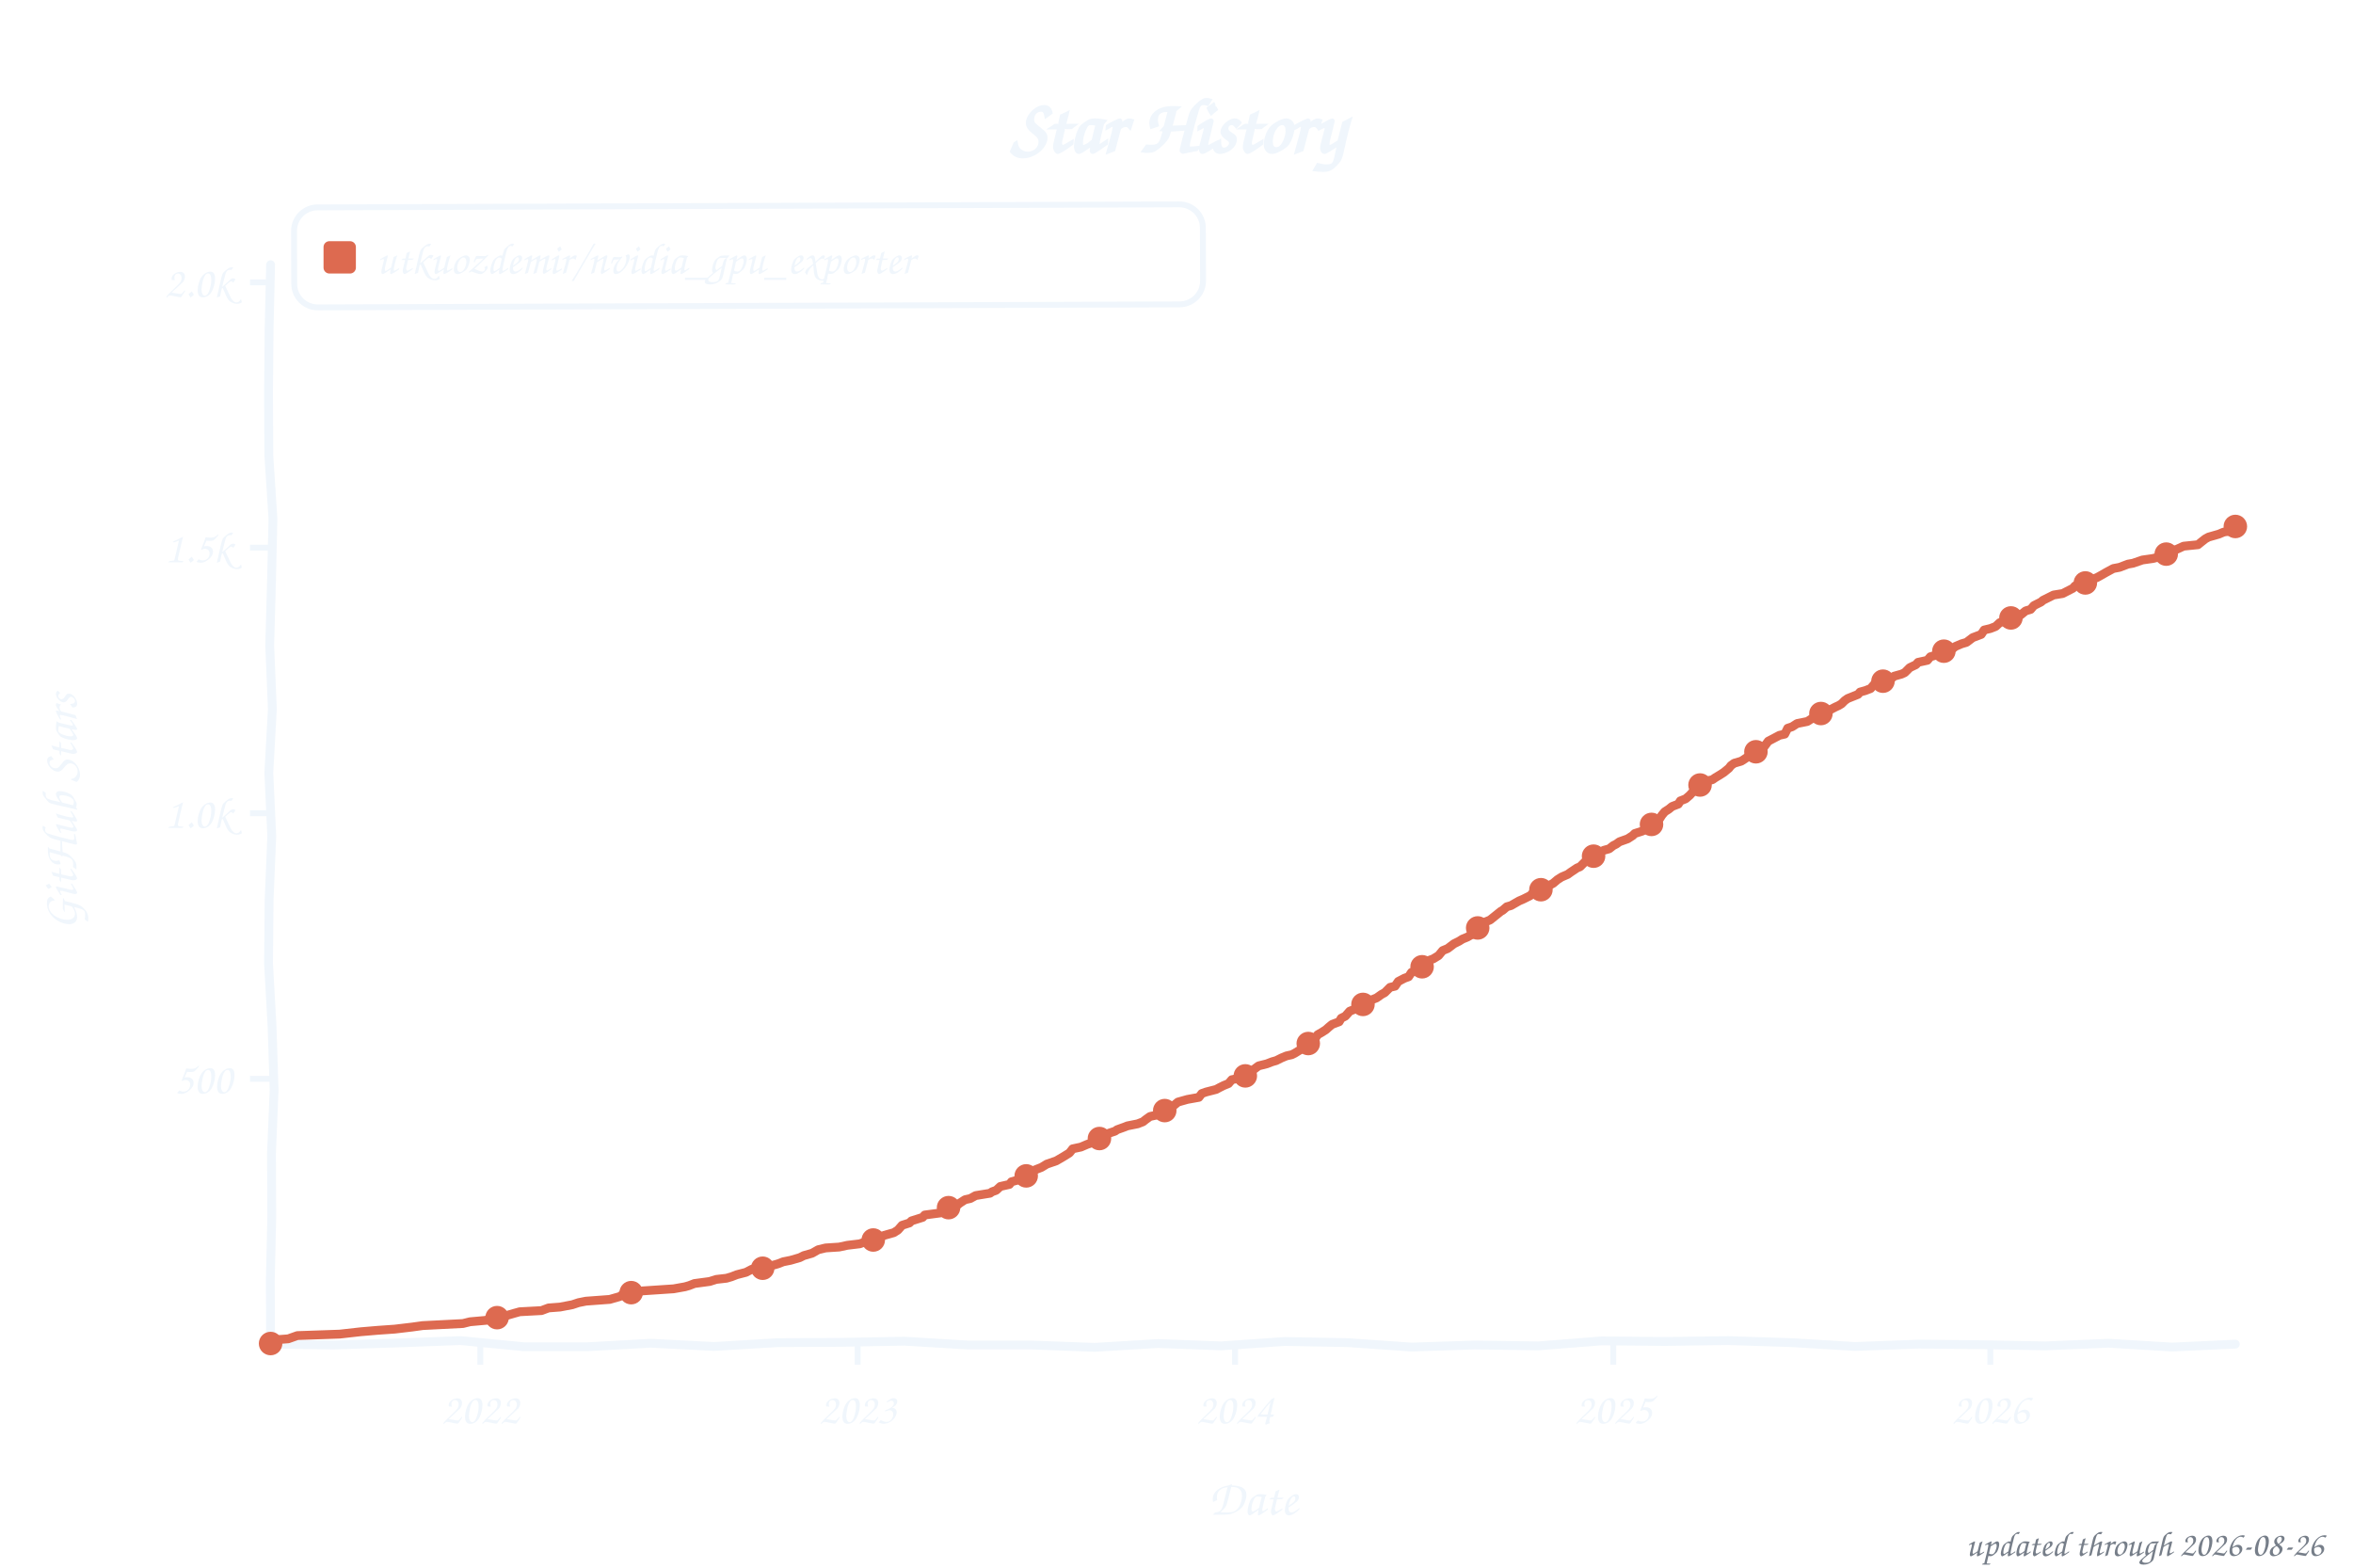
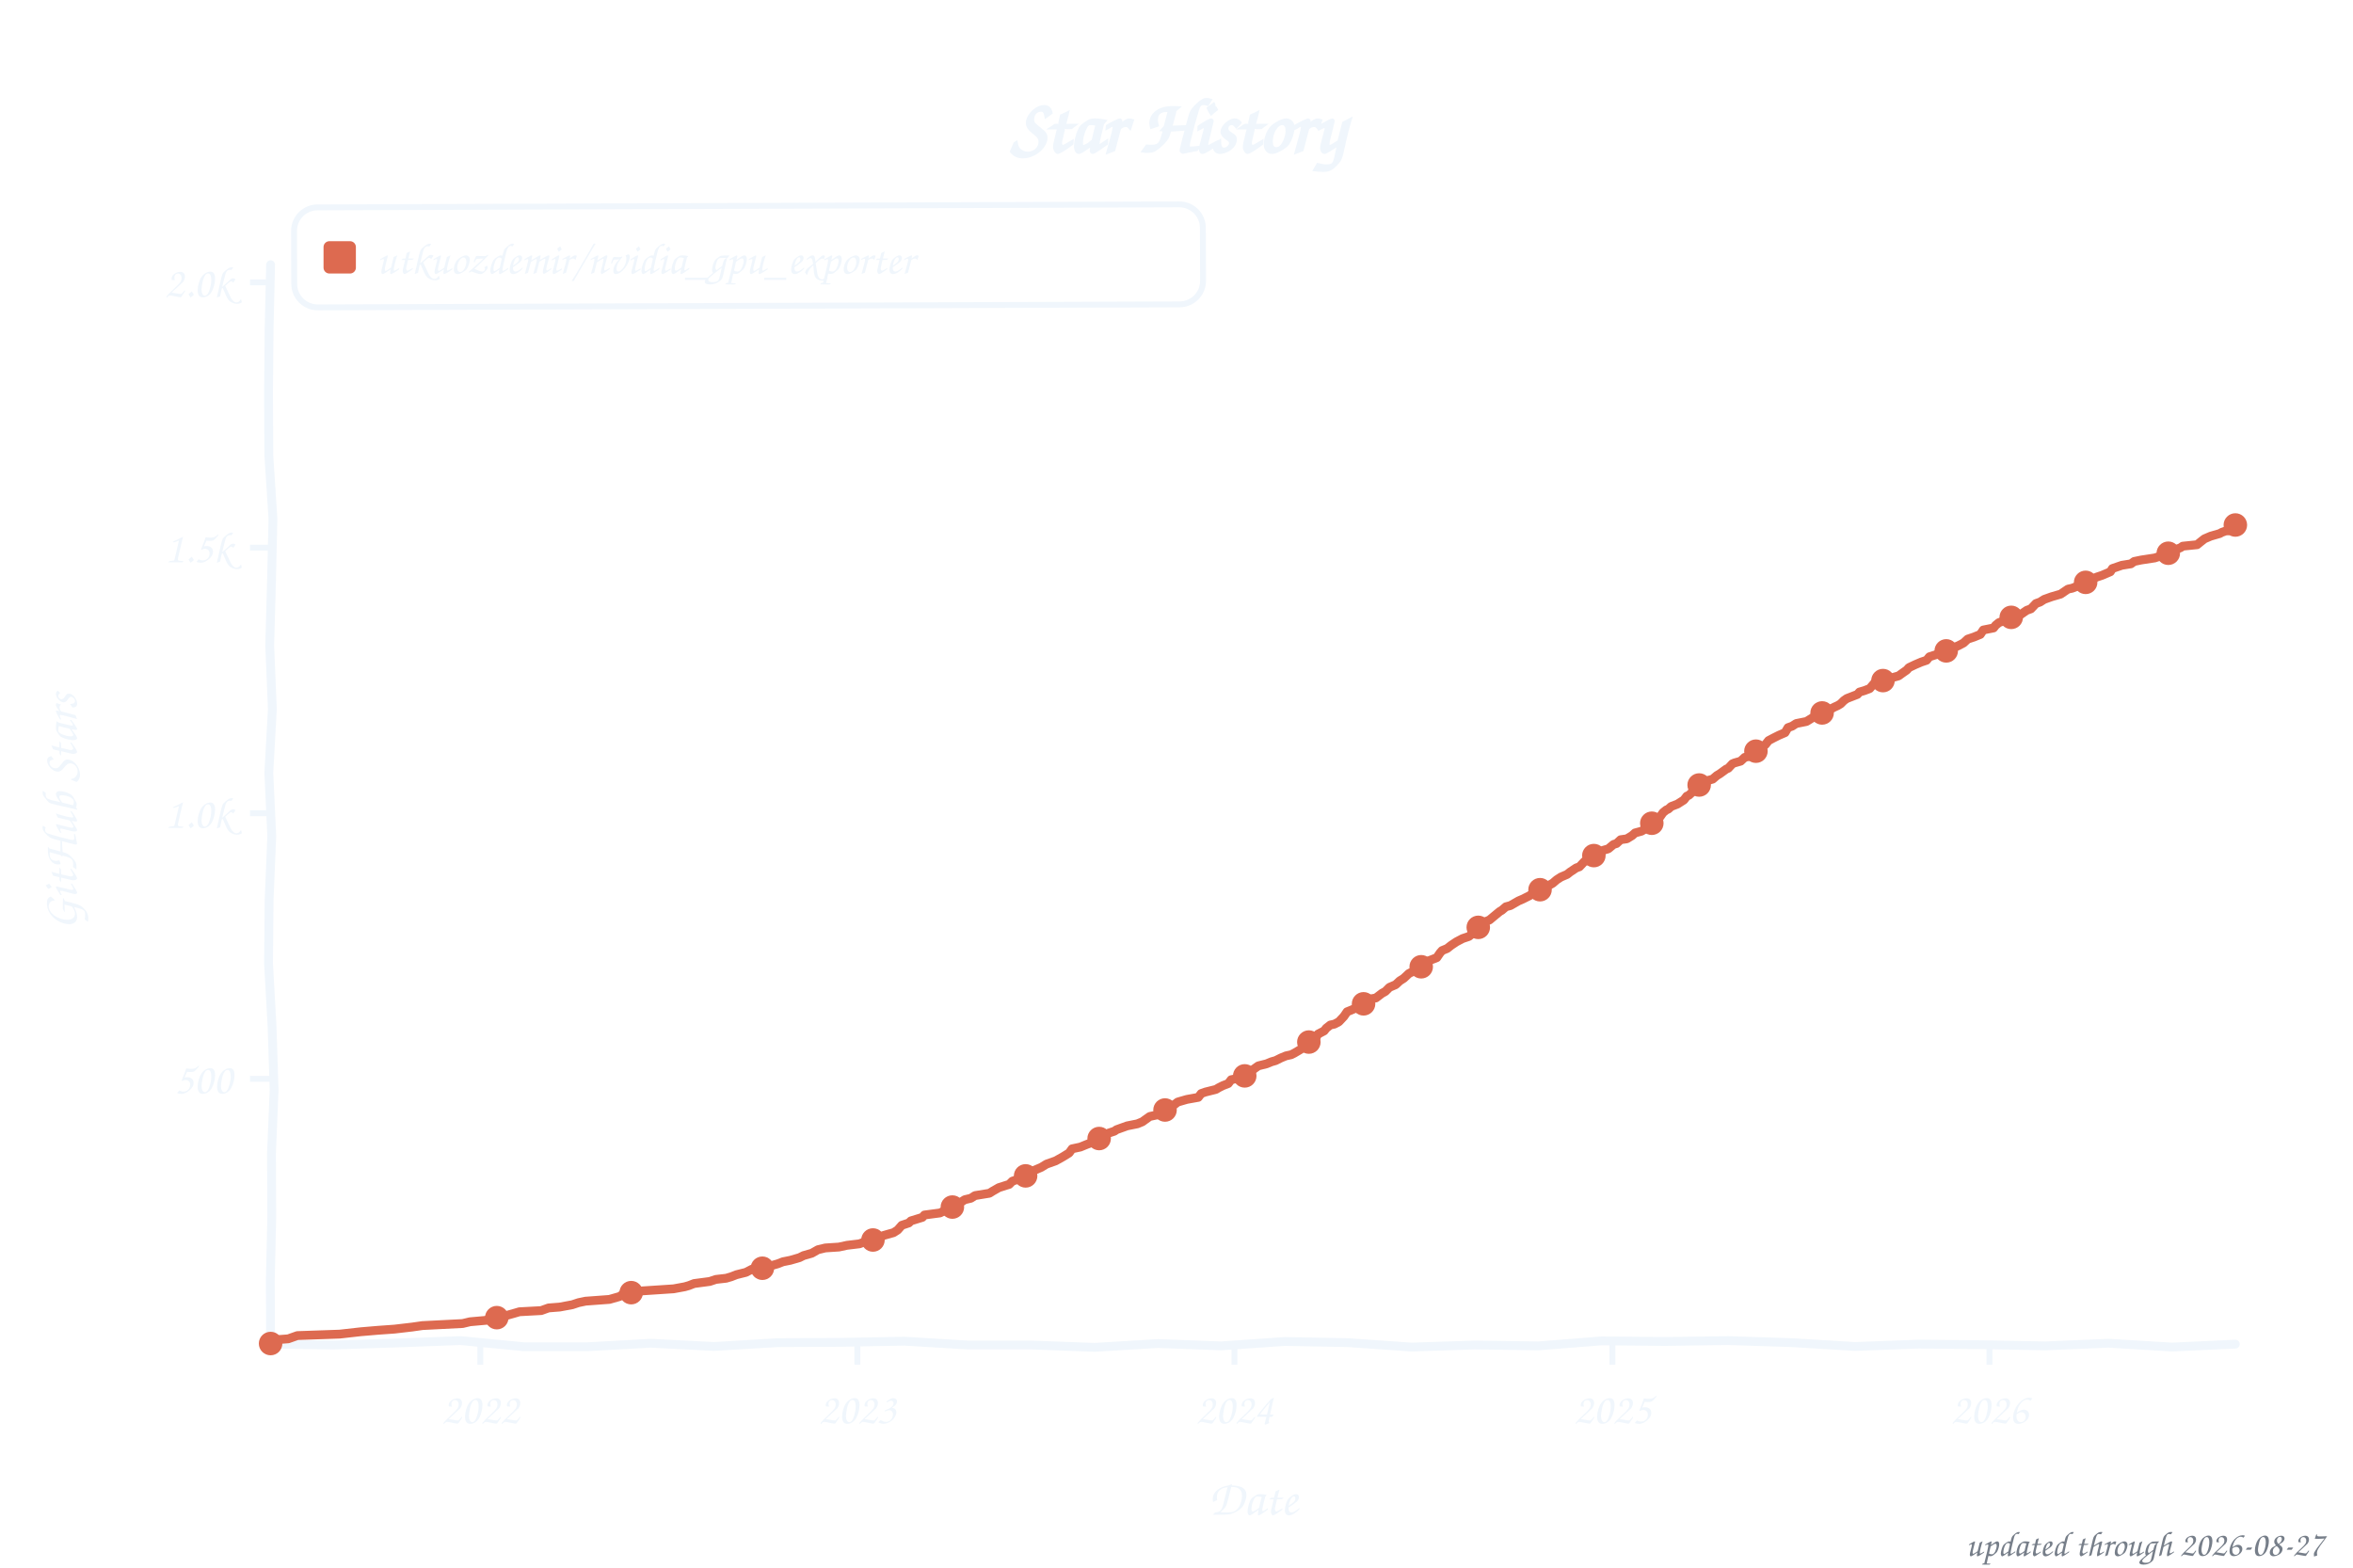
<svg xmlns="http://www.w3.org/2000/svg" width="800" height="533" viewBox="0 0 800 533" role="img" aria-label="Star history of utkuozdemir/nvidia_gpu_exporter">
  <style>text{font-family:"Comic Sans MS","Chalkboard SE","Comic Neue","Marker Felt",cursive}</style>
  <text x="400" y="52" font-size="26" font-weight="bold" text-anchor="middle" fill="#f0f6fc">Star History</text>
  <rect x="100" y="70" width="309" height="34" rx="8" fill="none" stroke="#f0f6fc" stroke-width="2" transform="rotate(-0.20 254 87)" />
  <rect x="110" y="82" width="11" height="11" rx="2" fill="#dd6a50" />
  <text x="128" y="93" font-size="15" fill="#f0f6fc" textLength="270" lengthAdjust="spacingAndGlyphs">utkuozdemir/nvidia_gpu_exporter</text>
  <line x1="85" y1="366.8" x2="92" y2="366.8" stroke="#f0f6fc" stroke-width="2" />
  <text x="79" y="371.8" font-size="15" text-anchor="end" fill="#f0f6fc">500</text>
  <line x1="85" y1="276.5" x2="92" y2="276.5" stroke="#f0f6fc" stroke-width="2" />
  <text x="79" y="281.5" font-size="15" text-anchor="end" fill="#f0f6fc">1.0k</text>
  <line x1="85" y1="186.2" x2="92" y2="186.2" stroke="#f0f6fc" stroke-width="2" />
  <text x="79" y="191.2" font-size="15" text-anchor="end" fill="#f0f6fc">1.5k</text>
  <line x1="85" y1="96.0" x2="92" y2="96.0" stroke="#f0f6fc" stroke-width="2" />
  <text x="79" y="101.0" font-size="15" text-anchor="end" fill="#f0f6fc">2.0k</text>
  <line x1="163.3" y1="457" x2="163.3" y2="464" stroke="#f0f6fc" stroke-width="2" />
  <text x="163.3" y="484" font-size="15" text-anchor="middle" fill="#f0f6fc">2022</text>
-   <line x1="291.6" y1="457" x2="291.6" y2="464" stroke="#f0f6fc" stroke-width="2" />
-   <text x="291.6" y="484" font-size="15" text-anchor="middle" fill="#f0f6fc">2023</text>
-   <line x1="419.9" y1="457" x2="419.9" y2="464" stroke="#f0f6fc" stroke-width="2" />
-   <text x="419.9" y="484" font-size="15" text-anchor="middle" fill="#f0f6fc">2024</text>
-   <line x1="548.5" y1="457" x2="548.5" y2="464" stroke="#f0f6fc" stroke-width="2" />
-   <text x="548.5" y="484" font-size="15" text-anchor="middle" fill="#f0f6fc">2025</text>
-   <line x1="676.7" y1="457" x2="676.7" y2="464" stroke="#f0f6fc" stroke-width="2" />
-   <text x="676.7" y="484" font-size="15" text-anchor="middle" fill="#f0f6fc">2026</text>
+   <line x1="291.5" y1="457" x2="291.5" y2="464" stroke="#f0f6fc" stroke-width="2" />
+   <text x="291.5" y="484" font-size="15" text-anchor="middle" fill="#f0f6fc">2023</text>
+   <line x1="419.7" y1="457" x2="419.7" y2="464" stroke="#f0f6fc" stroke-width="2" />
+   <text x="419.7" y="484" font-size="15" text-anchor="middle" fill="#f0f6fc">2024</text>
+   <line x1="548.2" y1="457" x2="548.2" y2="464" stroke="#f0f6fc" stroke-width="2" />
+   <text x="548.2" y="484" font-size="15" text-anchor="middle" fill="#f0f6fc">2025</text>
+   <line x1="676.4" y1="457" x2="676.4" y2="464" stroke="#f0f6fc" stroke-width="2" />
+   <text x="676.4" y="484" font-size="15" text-anchor="middle" fill="#f0f6fc">2026</text>
  <text x="426" y="515" font-size="17" text-anchor="middle" fill="#f0f6fc">Date</text>
  <text x="26" y="276" font-size="17" text-anchor="middle" fill="#f0f6fc" transform="rotate(-90 26 276)">GitHub Stars</text>
  <path d="M 92.0,90.0 L 91.5,111.6 L 91.3,133.2 L 91.4,154.8 L 92.8,176.4 L 92.3,197.9 L 91.7,219.5 L 92.6,241.1 L 91.4,262.7 L 92.4,284.3 L 91.5,305.9 L 91.3,327.5 L 92.5,349.1 L 93.2,370.6 L 92.3,392.2 L 92.4,413.8 L 91.9,435.4 L 92.0,457.0 L 113.5,457.3 L 135.1,456.6 L 156.6,455.8 L 178.2,457.9 L 199.7,457.9 L 221.3,456.7 L 242.8,457.8 L 264.4,456.5 L 285.9,456.4 L 307.5,456.0 L 329.0,457.3 L 350.6,457.3 L 372.1,458.1 L 393.7,456.8 L 415.2,457.6 L 436.8,456.1 L 458.3,456.5 L 479.9,458.0 L 501.4,457.3 L 523.0,457.6 L 544.5,455.9 L 566.1,456.1 L 587.6,455.8 L 609.2,456.5 L 630.7,457.8 L 652.3,457.0 L 673.8,457.2 L 695.4,457.6 L 716.9,456.7 L 738.5,458.0 L 760.0,457.0" fill="none" stroke="#f0f6fc" stroke-width="3" stroke-linecap="round" stroke-linejoin="round" />
-   <path d="M 92.0,456.8 L 92.7,455.6 L 98.0,455.2 L 101.1,454.1 L 115.5,453.6 L 122.6,452.8 L 128.5,452.3 L 134.2,451.9 L 140.1,451.2 L 143.7,450.7 L 157.4,450.0 L 159.8,449.4 L 165.4,448.9 L 166.5,448.2 L 171.1,447.6 L 174.9,446.5 L 176.7,446.0 L 184.1,445.6 L 186.5,444.7 L 190.4,444.4 L 194.6,443.6 L 196.7,442.9 L 199.2,442.4 L 207.3,441.8 L 210.8,440.8 L 211.8,440.0 L 216.4,439.3 L 218.5,438.9 L 229.0,438.2 L 232.9,437.5 L 234.3,437.1 L 236.1,436.4 L 241.3,435.7 L 243.5,435.0 L 247.0,434.6 L 248.7,434.1 L 250.5,433.4 L 253.6,432.6 L 255.7,431.5 L 259.3,431.2 L 264.5,429.7 L 266.3,429.0 L 268.8,428.5 L 271.9,427.6 L 273.3,426.9 L 276.1,426.1 L 278.2,424.9 L 280.7,424.3 L 285.3,424.0 L 288.1,423.4 L 292.3,422.9 L 294.8,422.0 L 297.6,421.3 L 299.0,420.7 L 300.7,420.0 L 303.9,419.1 L 305.3,418.2 L 306.7,416.6 L 309.2,415.8 L 309.9,415.1 L 313.7,413.9 L 314.4,413.1 L 319.7,412.4 L 321.1,411.7 L 322.5,410.6 L 325.0,410.1 L 326.4,409.0 L 328.1,407.9 L 329.9,407.5 L 331.7,406.5 L 336.6,405.7 L 337.3,405.2 L 338.7,404.7 L 340.1,403.4 L 343.2,402.7 L 343.9,401.8 L 346.1,401.2 L 348.9,399.8 L 349.6,398.7 L 351.3,398.0 L 354.1,396.9 L 355.9,395.8 L 359.1,394.7 L 361.5,393.3 L 363.6,392.0 L 364.7,390.6 L 367.5,390.0 L 369.6,389.1 L 372.1,388.2 L 373.1,387.9 L 374.5,386.6 L 376.3,385.9 L 377.0,385.3 L 379.1,384.6 L 379.8,384.1 L 382.3,383.2 L 383.3,382.8 L 386.8,382.1 L 388.6,381.4 L 389.6,380.6 L 391.0,379.6 L 393.8,379.0 L 395.6,377.9 L 396.7,377.0 L 398.8,376.1 L 400.5,374.7 L 403.7,373.8 L 407.6,373.1 L 408.6,371.8 L 410.0,371.3 L 413.5,370.4 L 414.6,369.8 L 416.0,369.1 L 417.7,368.4 L 418.8,367.1 L 422.3,366.4 L 424.1,365.5 L 425.5,364.2 L 427.9,362.4 L 430.7,361.7 L 432.5,361.0 L 433.9,360.6 L 435.7,359.7 L 437.4,359.0 L 439.2,358.6 L 440.2,358.1 L 442.3,356.8 L 443.0,355.9 L 445.2,354.3 L 446.6,353.9 L 448.0,351.8 L 449.4,351.0 L 450.8,350.1 L 451.8,349.2 L 452.9,348.3 L 455.3,347.4 L 456.0,346.2 L 457.4,345.5 L 458.9,343.8 L 461.7,342.7 L 463.1,341.7 L 464.1,341.1 L 465.2,340.4 L 468.0,339.3 L 469.7,338.1 L 470.8,337.5 L 472.6,335.7 L 474.3,335.3 L 475.4,333.7 L 477.5,332.6 L 478.9,332.1 L 479.9,330.6 L 481.7,329.9 L 483.1,329.0 L 484.2,327.4 L 484.9,326.9 L 487.3,326.0 L 489.1,324.9 L 490.5,323.2 L 492.2,322.5 L 494.3,320.9 L 496.1,320.0 L 497.2,319.3 L 498.9,318.6 L 500.3,317.8 L 501.4,317.1 L 502.4,315.5 L 503.8,314.6 L 504.9,313.5 L 506.6,312.8 L 509.1,310.8 L 510.2,309.9 L 510.9,309.5 L 512.3,308.3 L 513.7,307.9 L 516.5,306.3 L 517.9,305.7 L 520.3,304.5 L 521.8,302.9 L 523.9,302.5 L 525.3,301.8 L 527.0,300.9 L 528.1,300.3 L 529.5,299.1 L 530.9,298.2 L 533.0,297.3 L 534.1,296.5 L 536.2,295.1 L 537.2,294.7 L 539.0,292.9 L 540.0,292.6 L 541.1,292.0 L 542.1,290.9 L 543.5,290.0 L 545.3,289.1 L 547.1,288.6 L 548.5,287.5 L 549.5,287.0 L 550.6,286.2 L 553.4,285.2 L 555.1,284.1 L 555.8,283.4 L 558.3,282.6 L 559.7,281.9 L 561.1,281.0 L 562.5,279.4 L 564.3,278.3 L 565.0,277.2 L 566.0,276.0 L 567.4,275.1 L 568.5,274.2 L 570.6,273.4 L 571.3,272.3 L 573.1,271.6 L 574.5,270.4 L 575.5,269.3 L 576.6,268.2 L 577.6,267.1 L 580.4,265.5 L 582.2,265.1 L 583.2,264.4 L 584.7,263.5 L 586.1,262.6 L 587.8,261.2 L 588.5,260.3 L 589.6,259.5 L 592.0,258.8 L 593.1,258.1 L 594.1,257.4 L 595.9,256.1 L 597.0,255.6 L 598.0,254.7 L 599.8,253.9 L 601.2,252.0 L 603.3,250.9 L 605.0,250.0 L 606.8,249.6 L 607.8,247.6 L 609.3,247.1 L 611.0,246.0 L 614.5,245.3 L 617.3,243.5 L 619.1,242.6 L 620.1,242.2 L 621.9,241.5 L 624.0,240.4 L 625.1,239.9 L 626.1,239.3 L 627.2,238.2 L 628.2,237.5 L 631.7,236.1 L 632.4,235.3 L 634.2,234.8 L 636.0,234.1 L 637.7,232.1 L 639.5,231.7 L 641.6,231.2 L 643.3,230.5 L 644.0,229.9 L 646.5,229.2 L 647.6,228.7 L 649.3,227.0 L 651.4,226.0 L 652.1,225.2 L 655.3,224.5 L 656.3,223.3 L 657.7,222.9 L 659.1,222.3 L 660.9,221.4 L 663.7,220.7 L 664.8,219.8 L 666.9,218.9 L 668.6,218.4 L 670.7,216.8 L 673.6,215.7 L 674.6,214.2 L 676.7,213.7 L 678.5,213.0 L 679.9,211.7 L 681.6,211.2 L 683.4,210.4 L 684.1,209.9 L 686.6,209.4 L 688.7,207.7 L 690.4,207.2 L 691.5,205.9 L 693.9,204.7 L 694.6,204.1 L 696.4,203.2 L 698.2,202.3 L 701.3,201.8 L 704.8,200.0 L 705.5,199.2 L 708.3,198.7 L 710.1,197.6 L 711.5,196.9 L 712.9,196.4 L 714.0,195.8 L 716.1,194.6 L 718.5,193.3 L 720.6,192.9 L 723.5,191.8 L 725.2,191.5 L 728.4,190.4 L 731.9,189.9 L 734.3,189.3 L 735.8,188.6 L 737.9,187.3 L 740.0,186.8 L 742.4,185.7 L 747.3,185.2 L 748.4,184.3 L 749.8,183.2 L 750.9,182.6 L 754.4,181.6 L 755.8,181.0 L 756.5,180.8 L 757.5,180.7 L 758.9,179.6 L 760.0,179.0" fill="none" stroke="#dd6a50" stroke-width="3" stroke-linecap="round" stroke-linejoin="round" />
+   <path d="M 92.0,456.8 L 92.7,455.6 L 98.0,455.2 L 101.1,454.1 L 115.5,453.6 L 122.6,452.8 L 128.5,452.3 L 134.1,451.9 L 140.1,451.2 L 143.6,450.7 L 157.3,450.0 L 159.8,449.4 L 165.4,448.9 L 166.5,448.2 L 171.0,447.6 L 174.9,446.5 L 176.6,446.0 L 184.0,445.6 L 186.5,444.7 L 190.3,444.4 L 194.6,443.6 L 196.7,442.9 L 199.1,442.4 L 207.2,441.8 L 210.7,440.8 L 211.8,440.0 L 216.3,439.3 L 218.4,438.9 L 229.0,438.2 L 232.8,437.5 L 234.2,437.1 L 236.0,436.4 L 241.3,435.7 L 243.4,435.0 L 246.9,434.6 L 248.6,434.1 L 250.4,433.4 L 253.6,432.6 L 255.7,431.5 L 259.2,431.2 L 264.4,429.7 L 266.2,429.0 L 268.7,428.5 L 271.8,427.6 L 273.2,426.9 L 276.0,426.1 L 278.1,424.9 L 280.6,424.3 L 285.2,424.0 L 288.0,423.4 L 292.2,422.9 L 294.6,422.0 L 297.5,421.3 L 298.9,420.7 L 300.6,420.0 L 303.8,419.1 L 305.2,418.2 L 306.6,416.6 L 309.0,415.8 L 309.7,415.1 L 313.6,413.9 L 314.3,413.1 L 319.6,412.4 L 321.0,411.7 L 322.4,410.6 L 324.9,410.1 L 326.3,409.0 L 328.0,407.9 L 330.1,407.4 L 331.5,406.5 L 336.4,405.7 L 337.5,405.0 L 339.6,403.8 L 342.1,403.0 L 343.1,402.7 L 344.2,401.6 L 346.3,400.9 L 348.7,399.8 L 350.1,398.5 L 351.9,397.8 L 354.0,396.9 L 355.8,395.8 L 358.9,394.7 L 361.4,393.3 L 363.5,392.0 L 364.5,390.6 L 367.3,390.0 L 369.5,389.1 L 371.9,388.2 L 373.0,387.9 L 374.4,386.6 L 376.1,385.9 L 376.8,385.3 L 378.9,384.6 L 379.6,384.1 L 382.1,383.2 L 383.2,382.8 L 386.7,382.1 L 388.4,381.4 L 389.5,380.6 L 390.9,379.6 L 393.7,379.0 L 395.4,377.9 L 396.5,377.0 L 398.6,376.1 L 400.4,374.7 L 403.5,373.8 L 407.4,373.1 L 408.4,371.8 L 409.8,371.3 L 413.4,370.4 L 414.4,369.8 L 415.8,369.1 L 417.6,368.4 L 418.6,367.1 L 422.1,366.4 L 423.9,365.5 L 425.3,364.2 L 427.8,362.4 L 430.6,361.7 L 432.3,361.0 L 433.7,360.6 L 435.5,359.7 L 437.2,359.0 L 439.0,358.6 L 440.0,358.1 L 442.2,356.8 L 442.9,355.9 L 445.0,354.3 L 447.1,353.4 L 448.1,351.6 L 450.2,350.5 L 450.9,349.6 L 452.3,348.5 L 453.7,348.2 L 455.2,347.4 L 456.9,345.6 L 458.0,344.0 L 459.0,343.6 L 461.8,342.4 L 462.9,341.7 L 463.9,341.1 L 465.7,339.7 L 467.8,339.3 L 469.9,337.7 L 471.0,337.1 L 472.4,335.7 L 474.5,334.8 L 475.9,333.5 L 477.3,332.6 L 479.0,331.0 L 480.4,330.3 L 481.8,329.6 L 482.9,329.0 L 483.9,327.4 L 485.7,326.7 L 488.5,325.6 L 489.6,324.0 L 490.3,323.2 L 492.0,322.5 L 493.4,321.4 L 495.2,320.2 L 497.3,319.1 L 499.4,318.4 L 500.5,317.5 L 501.2,317.1 L 502.2,315.5 L 503.6,314.6 L 504.7,313.5 L 506.4,312.8 L 508.2,311.3 L 509.9,309.9 L 510.6,309.5 L 512.0,308.3 L 513.5,307.9 L 516.3,306.3 L 517.7,305.7 L 520.1,304.5 L 521.2,303.6 L 523.6,302.5 L 525.0,301.8 L 526.8,300.9 L 527.9,300.3 L 529.3,299.1 L 530.7,298.2 L 532.8,297.3 L 533.8,296.5 L 535.9,295.1 L 537.0,294.7 L 538.7,292.9 L 539.8,292.6 L 540.8,292.0 L 542.6,290.4 L 544.4,289.9 L 545.1,289.1 L 546.8,288.6 L 548.6,287.1 L 549.6,286.8 L 551.0,285.5 L 553.1,285.2 L 554.9,284.1 L 555.9,283.2 L 558.1,282.6 L 559.8,281.6 L 561.6,279.9 L 563.0,279.2 L 564.0,278.3 L 565.4,276.3 L 566.5,275.4 L 567.2,275.1 L 568.2,274.2 L 570.3,273.4 L 572.5,272.0 L 573.5,270.7 L 574.2,270.4 L 575.6,269.1 L 577.0,267.8 L 577.7,266.9 L 580.2,265.5 L 582.3,264.9 L 583.7,263.7 L 584.7,263.1 L 586.9,261.5 L 587.6,261.2 L 589.0,259.7 L 589.7,259.4 L 591.8,258.8 L 593.2,257.5 L 594.6,257.2 L 595.6,256.1 L 597.4,255.2 L 598.1,254.5 L 600.2,253.2 L 601.3,251.8 L 603.0,250.9 L 604.8,250.0 L 606.9,249.1 L 607.9,247.4 L 609.3,246.9 L 610.7,246.0 L 614.2,245.3 L 617.1,243.5 L 618.8,242.6 L 619.9,242.2 L 621.6,241.5 L 623.7,240.4 L 624.8,239.9 L 625.8,239.3 L 626.9,238.2 L 627.9,237.5 L 631.5,236.1 L 632.2,235.3 L 633.9,234.8 L 635.7,234.1 L 637.4,232.1 L 640.2,231.4 L 641.6,231.0 L 643.0,230.5 L 645.5,229.8 L 646.6,229.0 L 648.3,227.8 L 649.0,227.0 L 651.1,226.0 L 653.2,225.1 L 655.0,224.5 L 656.0,223.3 L 658.5,222.5 L 659.2,222.0 L 662.4,220.9 L 663.8,220.4 L 665.9,219.5 L 667.6,218.6 L 669.0,217.3 L 671.1,216.6 L 673.3,215.7 L 674.3,214.2 L 677.8,213.5 L 678.5,212.6 L 679.6,211.7 L 682.0,210.8 L 683.1,210.4 L 685.5,209.5 L 686.9,209.0 L 689.1,207.5 L 690.5,207.0 L 692.2,205.2 L 693.6,204.7 L 695.0,203.8 L 697.5,202.9 L 700.6,202.0 L 703.1,200.3 L 704.5,200.0 L 707.3,198.9 L 708.4,198.3 L 710.5,197.4 L 711.2,196.9 L 712.9,196.2 L 714.7,195.6 L 717.5,194.4 L 718.2,193.3 L 721.4,192.2 L 724.5,191.7 L 725.6,190.9 L 728.0,190.4 L 732.6,189.7 L 734.4,189.1 L 737.2,188.1 L 738.9,187.2 L 741.4,186.2 L 742.1,185.7 L 747.0,185.2 L 748.1,184.3 L 749.5,183.2 L 751.6,182.3 L 754.7,181.4 L 755.4,181.0 L 756.8,180.5 L 757.5,180.5 L 758.6,179.6 L 760.0,178.5" fill="none" stroke="#dd6a50" stroke-width="3" stroke-linecap="round" stroke-linejoin="round" />
  <circle cx="92.0" cy="456.8" r="4" fill="#dd6a50" />
-   <circle cx="169.0" cy="448.0" r="4" fill="#dd6a50" />
+   <circle cx="168.9" cy="448.0" r="4" fill="#dd6a50" />
  <circle cx="214.6" cy="439.5" r="4" fill="#dd6a50" />
-   <circle cx="259.3" cy="431.2" r="4" fill="#dd6a50" />
-   <circle cx="296.9" cy="421.6" r="4" fill="#dd6a50" />
-   <circle cx="322.5" cy="410.6" r="4" fill="#dd6a50" />
-   <circle cx="348.9" cy="399.8" r="4" fill="#dd6a50" />
-   <circle cx="373.8" cy="387.1" r="4" fill="#dd6a50" />
-   <circle cx="396.0" cy="377.6" r="4" fill="#dd6a50" />
-   <circle cx="423.4" cy="365.8" r="4" fill="#dd6a50" />
-   <circle cx="444.8" cy="354.8" r="4" fill="#dd6a50" />
-   <circle cx="463.4" cy="341.5" r="4" fill="#dd6a50" />
-   <circle cx="483.5" cy="328.7" r="4" fill="#dd6a50" />
-   <circle cx="502.4" cy="315.5" r="4" fill="#dd6a50" />
-   <circle cx="523.9" cy="302.5" r="4" fill="#dd6a50" />
-   <circle cx="541.8" cy="291.1" r="4" fill="#dd6a50" />
-   <circle cx="561.5" cy="280.3" r="4" fill="#dd6a50" />
-   <circle cx="578.0" cy="266.9" r="4" fill="#dd6a50" />
-   <circle cx="597.0" cy="255.6" r="4" fill="#dd6a50" />
-   <circle cx="619.1" cy="242.6" r="4" fill="#dd6a50" />
-   <circle cx="640.2" cy="231.6" r="4" fill="#dd6a50" />
-   <circle cx="660.9" cy="221.4" r="4" fill="#dd6a50" />
-   <circle cx="683.7" cy="210.1" r="4" fill="#dd6a50" />
-   <circle cx="709.0" cy="198.2" r="4" fill="#dd6a50" />
-   <circle cx="736.5" cy="188.4" r="4" fill="#dd6a50" />
-   <circle cx="760.0" cy="179.0" r="4" fill="#dd6a50" />
-   <text x="790" y="529" font-size="12" text-anchor="end" fill="#767e89">updated through 2026-08-26</text>
+   <circle cx="259.2" cy="431.2" r="4" fill="#dd6a50" />
+   <circle cx="296.8" cy="421.6" r="4" fill="#dd6a50" />
+   <circle cx="323.8" cy="410.4" r="4" fill="#dd6a50" />
+   <circle cx="348.7" cy="399.8" r="4" fill="#dd6a50" />
+   <circle cx="373.7" cy="387.1" r="4" fill="#dd6a50" />
+   <circle cx="396.1" cy="377.4" r="4" fill="#dd6a50" />
+   <circle cx="423.2" cy="365.8" r="4" fill="#dd6a50" />
+   <circle cx="445.0" cy="354.3" r="4" fill="#dd6a50" />
+   <circle cx="463.6" cy="341.3" r="4" fill="#dd6a50" />
+   <circle cx="483.2" cy="328.7" r="4" fill="#dd6a50" />
+   <circle cx="502.6" cy="315.3" r="4" fill="#dd6a50" />
+   <circle cx="523.6" cy="302.5" r="4" fill="#dd6a50" />
+   <circle cx="541.9" cy="290.9" r="4" fill="#dd6a50" />
+   <circle cx="561.6" cy="279.9" r="4" fill="#dd6a50" />
+   <circle cx="577.7" cy="266.9" r="4" fill="#dd6a50" />
+   <circle cx="597.0" cy="255.4" r="4" fill="#dd6a50" />
+   <circle cx="619.5" cy="242.4" r="4" fill="#dd6a50" />
+   <circle cx="640.2" cy="231.4" r="4" fill="#dd6a50" />
+   <circle cx="661.7" cy="221.3" r="4" fill="#dd6a50" />
+   <circle cx="683.8" cy="209.9" r="4" fill="#dd6a50" />
+   <circle cx="709.1" cy="198.0" r="4" fill="#dd6a50" />
+   <circle cx="737.2" cy="188.1" r="4" fill="#dd6a50" />
+   <circle cx="760.0" cy="178.5" r="4" fill="#dd6a50" />
+   <text x="790" y="529" font-size="12" text-anchor="end" fill="#767e89">updated through 2026-08-27</text>
</svg>
